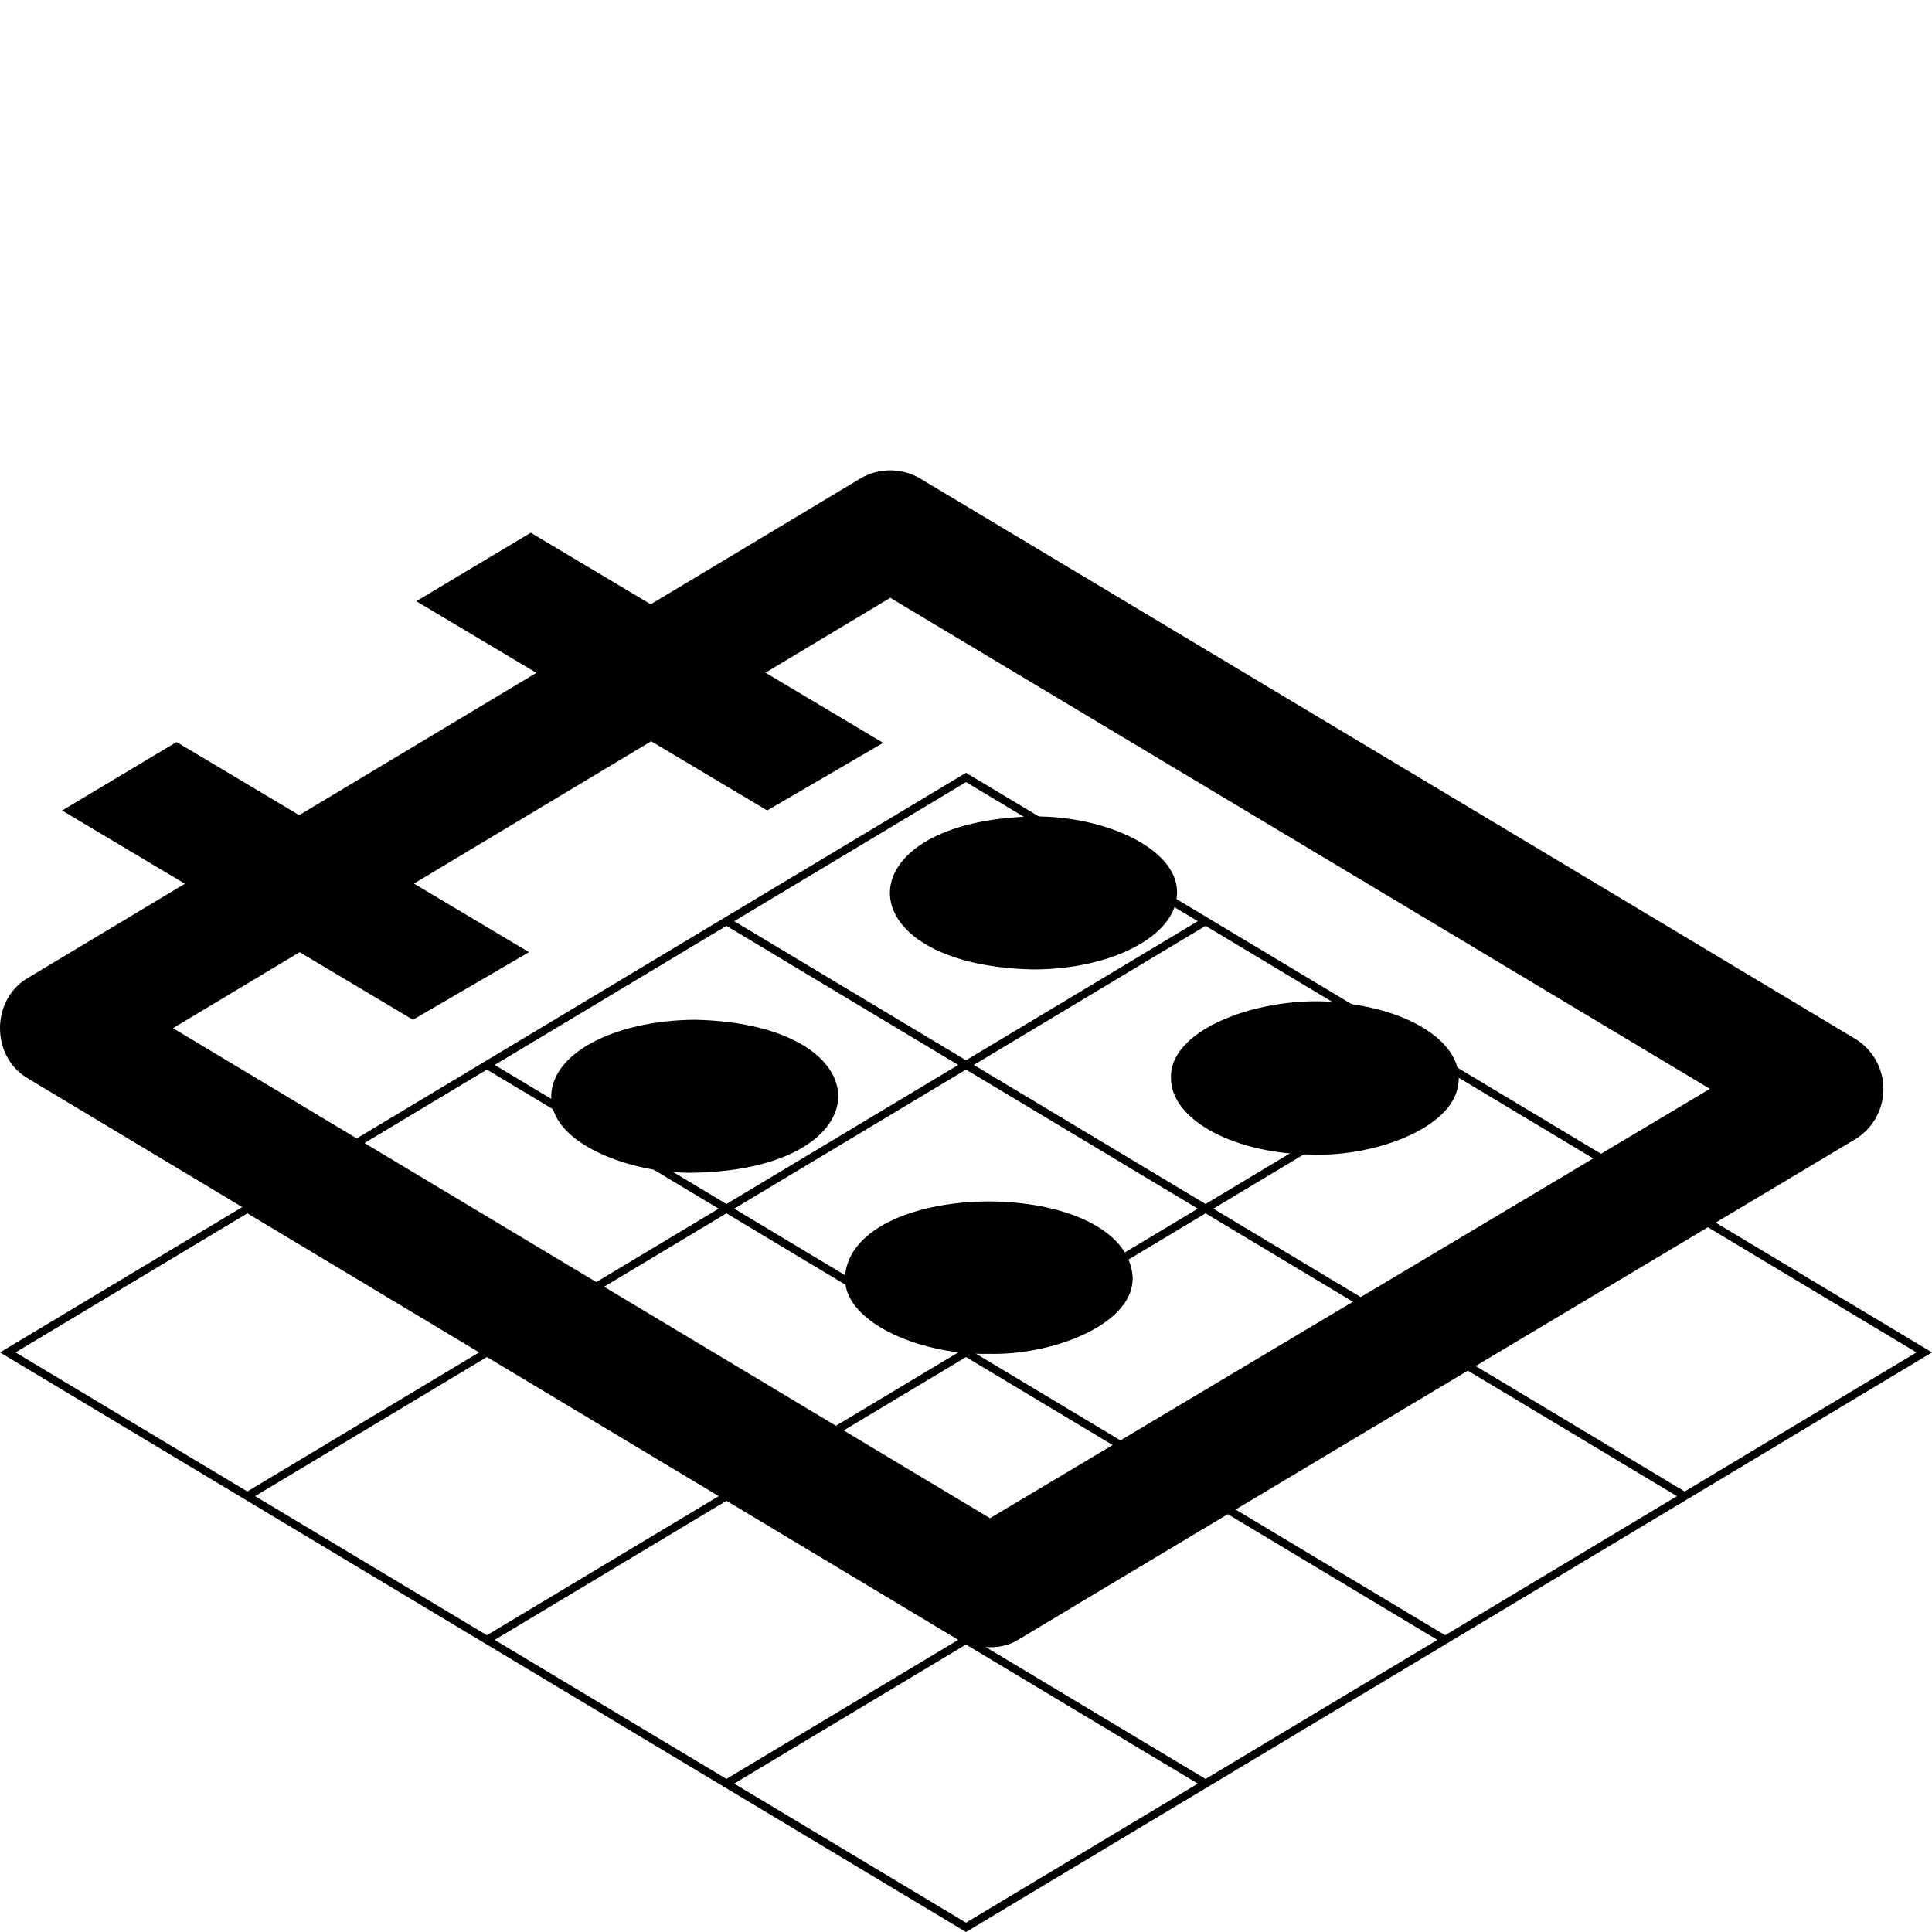
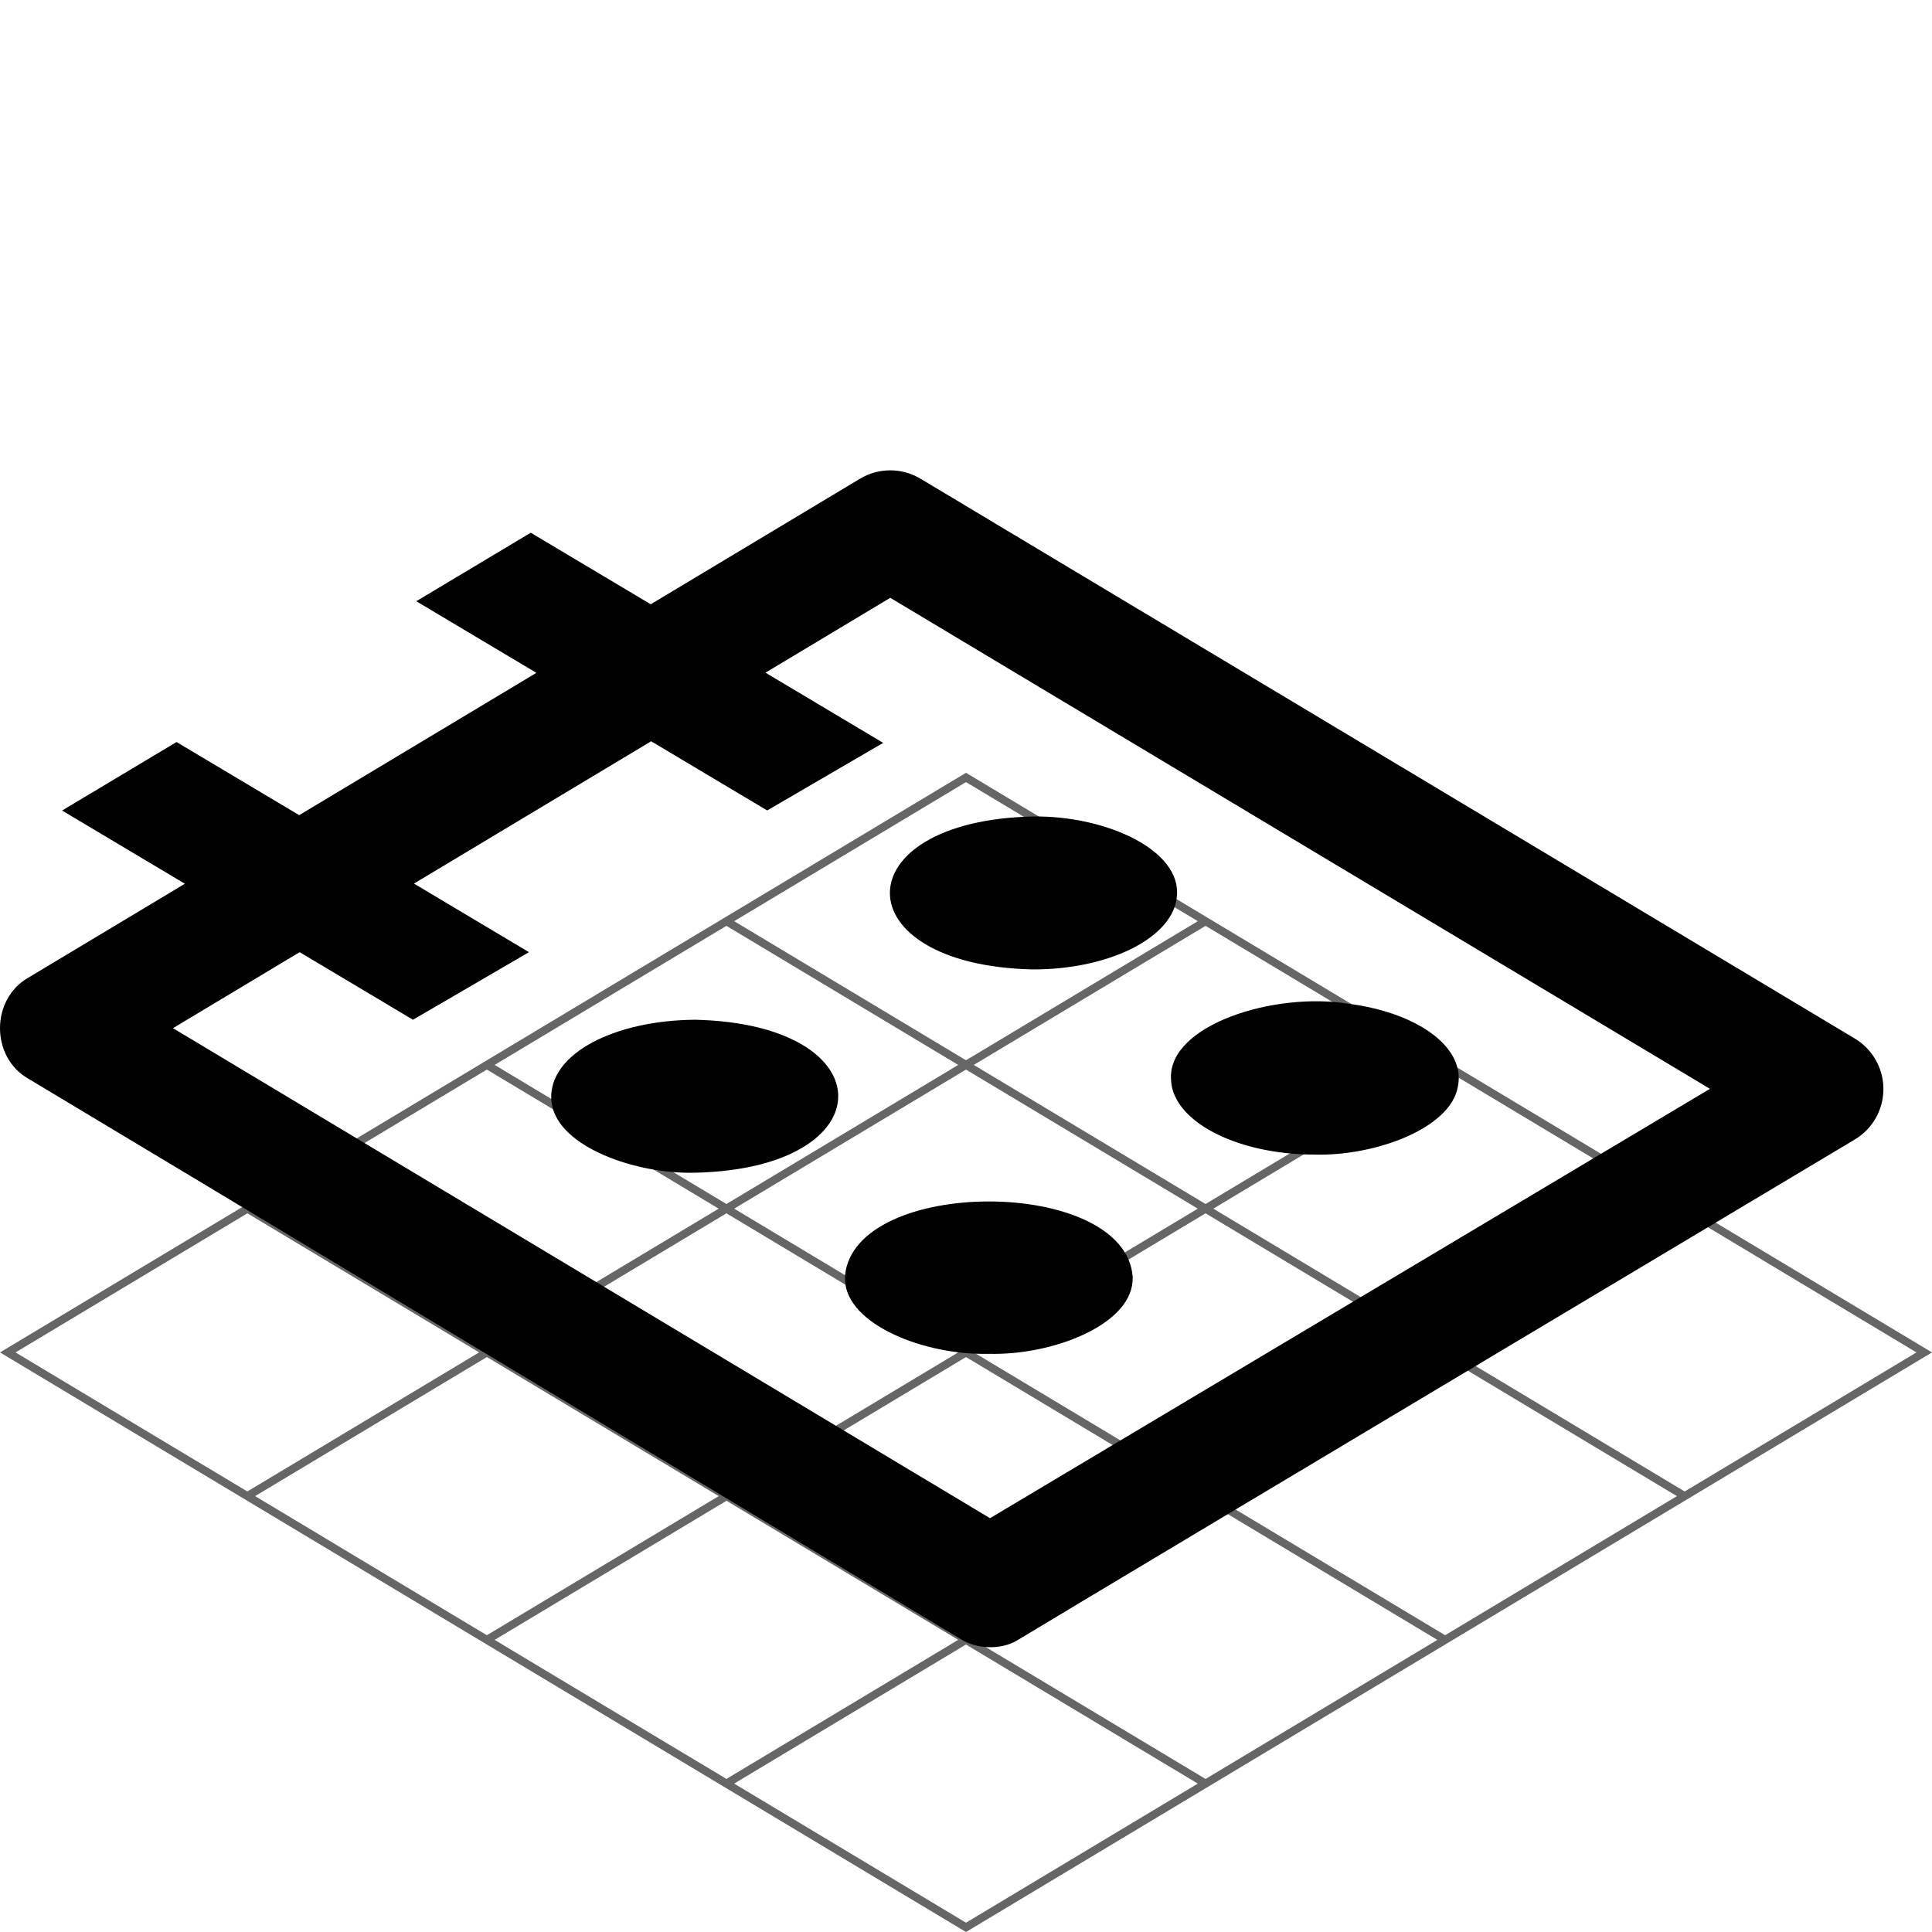
<svg xmlns="http://www.w3.org/2000/svg" version="1.1" viewBox="0 0 240 240" xml:space="preserve">
-   <path fill-rule="evenodd" clip-rule="evenodd" d="M228.982 161.39 120.256 96.152l-.256-.153L0 168.001 120 240l120-71.999-11.018-6.611zm-108.983-29.68-28.793-17.276L120 97.157l28.793 17.277-28.794 17.276zm29.76-16.697 28.791 17.275-28.794 17.277-28.792-17.275 28.795-17.277zm-59.519.001 28.793 17.276-28.793 17.275-28.792-17.276 28.792-17.275zm29.759 17.855 28.793 17.275-28.793 17.276-28.793-17.276 28.793-17.275zm29.758 17.854 28.793 17.276-28.794 17.276-28.792-17.276 28.793-17.276zm.965-.579 28.793-17.277 28.793 17.276-28.793 17.276-28.793-17.275zm-90.239-17.276 28.792 17.276-28.792 17.275-28.791-17.275 28.791-17.276zm29.758 17.855 28.793 17.276-28.792 17.276-28.793-17.276 28.792-17.276zm-.964 35.131-28.795 17.277-28.794-17.277 28.795-17.277 28.794 17.277zm.965.579 28.792 17.275-28.795 17.277-28.792-17.275 28.795-17.277zm.965-.579 28.792-17.276 28.792 17.276-28.792 17.275-28.792-17.275zm58.549.58 28.795 17.278-28.792 17.275-28.795-17.278 28.792-17.275zm.966-.58 28.794-17.276 28.796 17.277-28.794 17.277-28.796-17.278zm29.759-17.855 28.794-17.276 18.007 10.805 10.788 6.473-28.793 17.276-28.796-17.278zm-177.759-.473 28.004-16.803 28.792 17.275-28.795 17.277-28.792-17.274.791-.475zm88.482 54.039 28.795-17.277 28.796 17.277L120 238.842l-28.796-17.277z" />
+   <path fill-rule="evenodd" clip-rule="evenodd" fill-opacity="0.6" d="M228.982 161.39 120.256 96.152l-.256-.153L0 168.001 120 240l120-71.999-11.018-6.611zm-108.983-29.68-28.793-17.276L120 97.157l28.793 17.277-28.794 17.276zm29.76-16.697 28.791 17.275-28.794 17.277-28.792-17.275 28.795-17.277zm-59.519.001 28.793 17.276-28.793 17.275-28.792-17.276 28.792-17.275zm29.759 17.855 28.793 17.275-28.793 17.276-28.793-17.276 28.793-17.275zm29.758 17.854 28.793 17.276-28.794 17.276-28.792-17.276 28.793-17.276zm.965-.579 28.793-17.277 28.793 17.276-28.793 17.276-28.793-17.275zm-90.239-17.276 28.792 17.276-28.792 17.275-28.791-17.275 28.791-17.276zm29.758 17.855 28.793 17.276-28.792 17.276-28.793-17.276 28.792-17.276zm-.964 35.131-28.795 17.277-28.794-17.277 28.795-17.277 28.794 17.277zm.965.579 28.792 17.275-28.795 17.277-28.792-17.275 28.795-17.277zm.965-.579 28.792-17.276 28.792 17.276-28.792 17.275-28.792-17.275zm58.549.58 28.795 17.278-28.792 17.275-28.795-17.278 28.792-17.275zm.966-.58 28.794-17.276 28.796 17.277-28.794 17.277-28.796-17.278zm29.759-17.855 28.794-17.276 18.007 10.805 10.788 6.473-28.793 17.276-28.796-17.278zm-177.759-.473 28.004-16.803 28.792 17.275-28.795 17.277-28.792-17.274.791-.475zm88.482 54.039 28.795-17.277 28.796 17.277L120 238.842l-28.796-17.277z" />
  <path fill-rule="evenodd" clip-rule="evenodd" d="M68.482 136.634c-.353-5.704 7.786-9.885 17.855-9.957 23.722.519 23.719 18.481 0 19-7.363.199-16.877-3.191-17.774-8.483l-.081-.56zm50.937 67.026c-14.724-8.83-101.051-60.789-115.906-69.667-4.691-2.669-4.676-9.87-.001-12.539l19.455-11.672-15.255-9.096 14.218-8.509 15.237 9.085 29.467-17.678-14.922-8.898 14.218-8.509 14.905 8.887 25.993-15.595a7.315 7.315 0 0 1 7.52-.003l116.07 69.551a7.309 7.309 0 0 1-.023 12.546s-87.652 52.34-104.036 62.207c-2.194 1.316-5.225.976-6.94-.11zm3.561-15.064c8.886-5.299 82.682-49.308 89.437-53.338L110.594 74.263l-15.503 9.301 14.621 8.718-14.409 8.395-14.413-8.593-29.466 17.678 14.288 8.52-14.409 8.395-14.08-8.395-15.735 9.44 25.505 15.298c22.151 13.288 53.914 32.335 75.987 45.576zm58.108-55.793c.117.524.151 1.069.102 1.605l-.084.561c-.915 5.28-10.44 8.66-17.769 8.458-9.872 0-17.875-4.253-17.875-9.5-.226-6.609 12.795-10.754 22.114-9.231l1.131.167c6.235 1.043 10.996 3.852 12.206 7.323l.175.617zm-34.894-21.448c.6-5.726-8.756-10.049-17.857-9.928-23.721.519-23.721 18.481 0 19 9.299 0 16.94-3.774 17.795-8.598l.062-.474zm-5.482 47.322-.029.546c-.406 5.412-9.949 9.154-17.846 8.954-8.113.201-17.656-3.691-17.862-9.136l-.011-.518c1.091-12.416 34.975-12.372 35.748.171" />
</svg>
